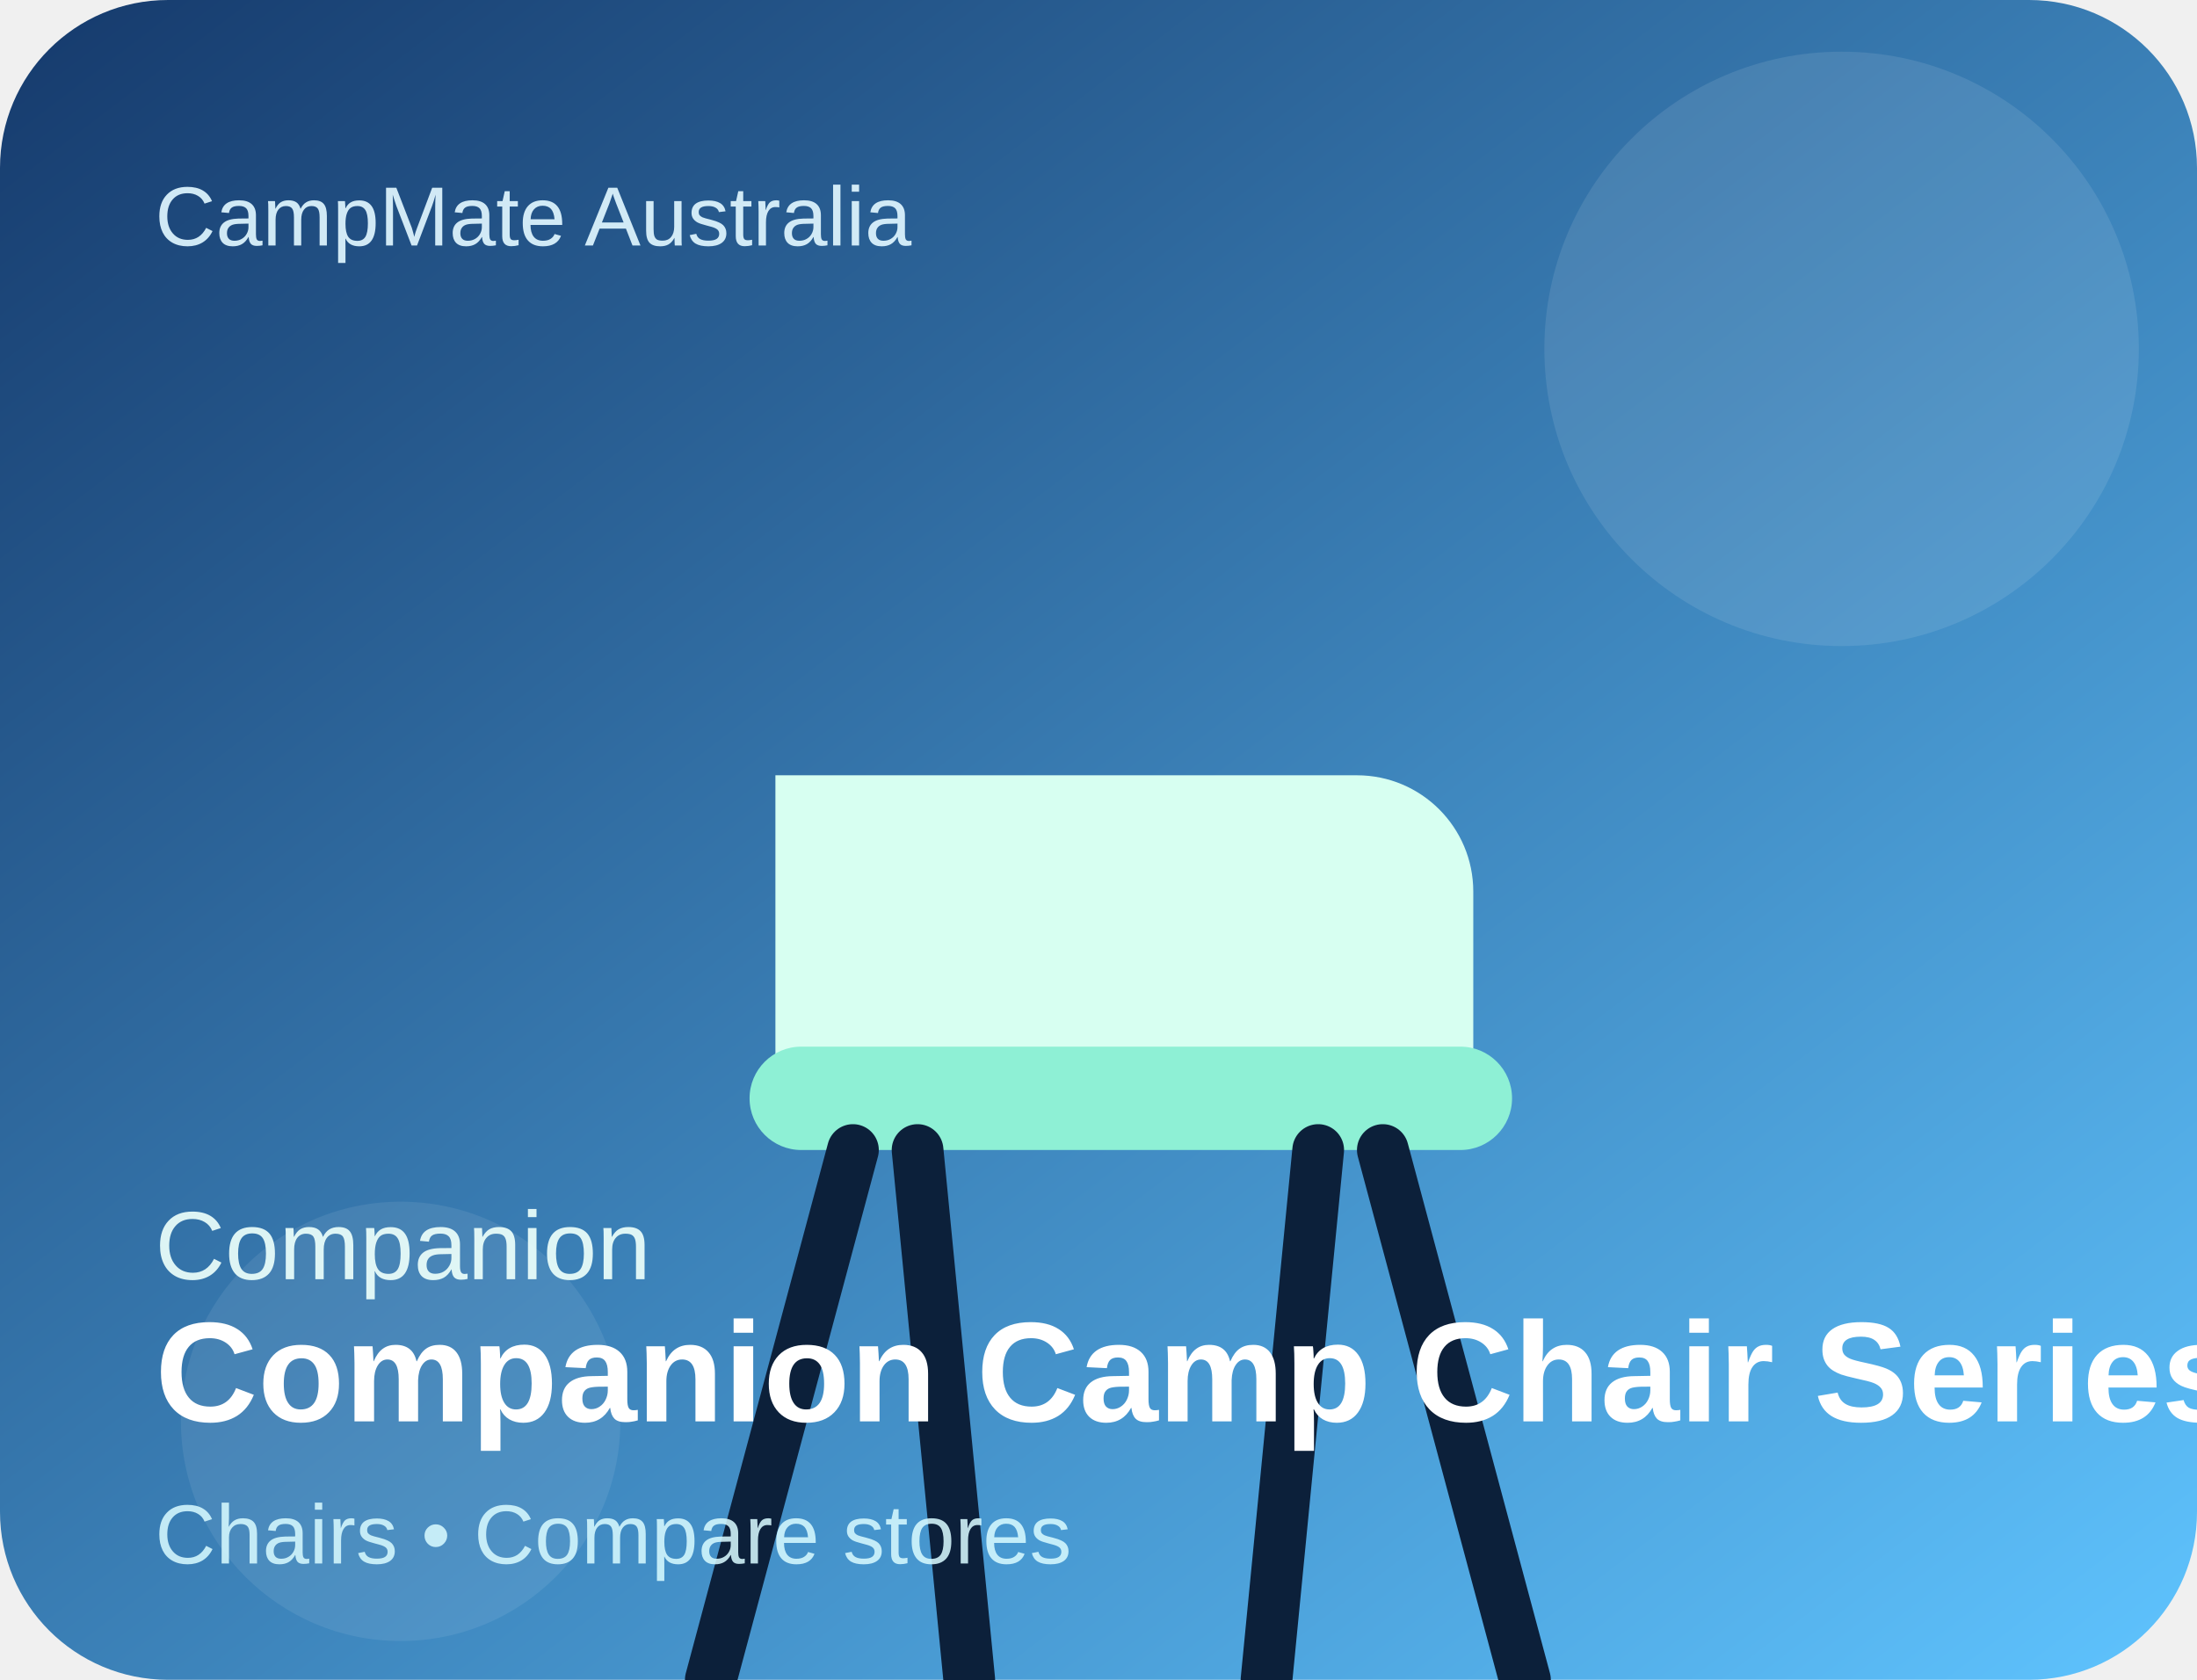
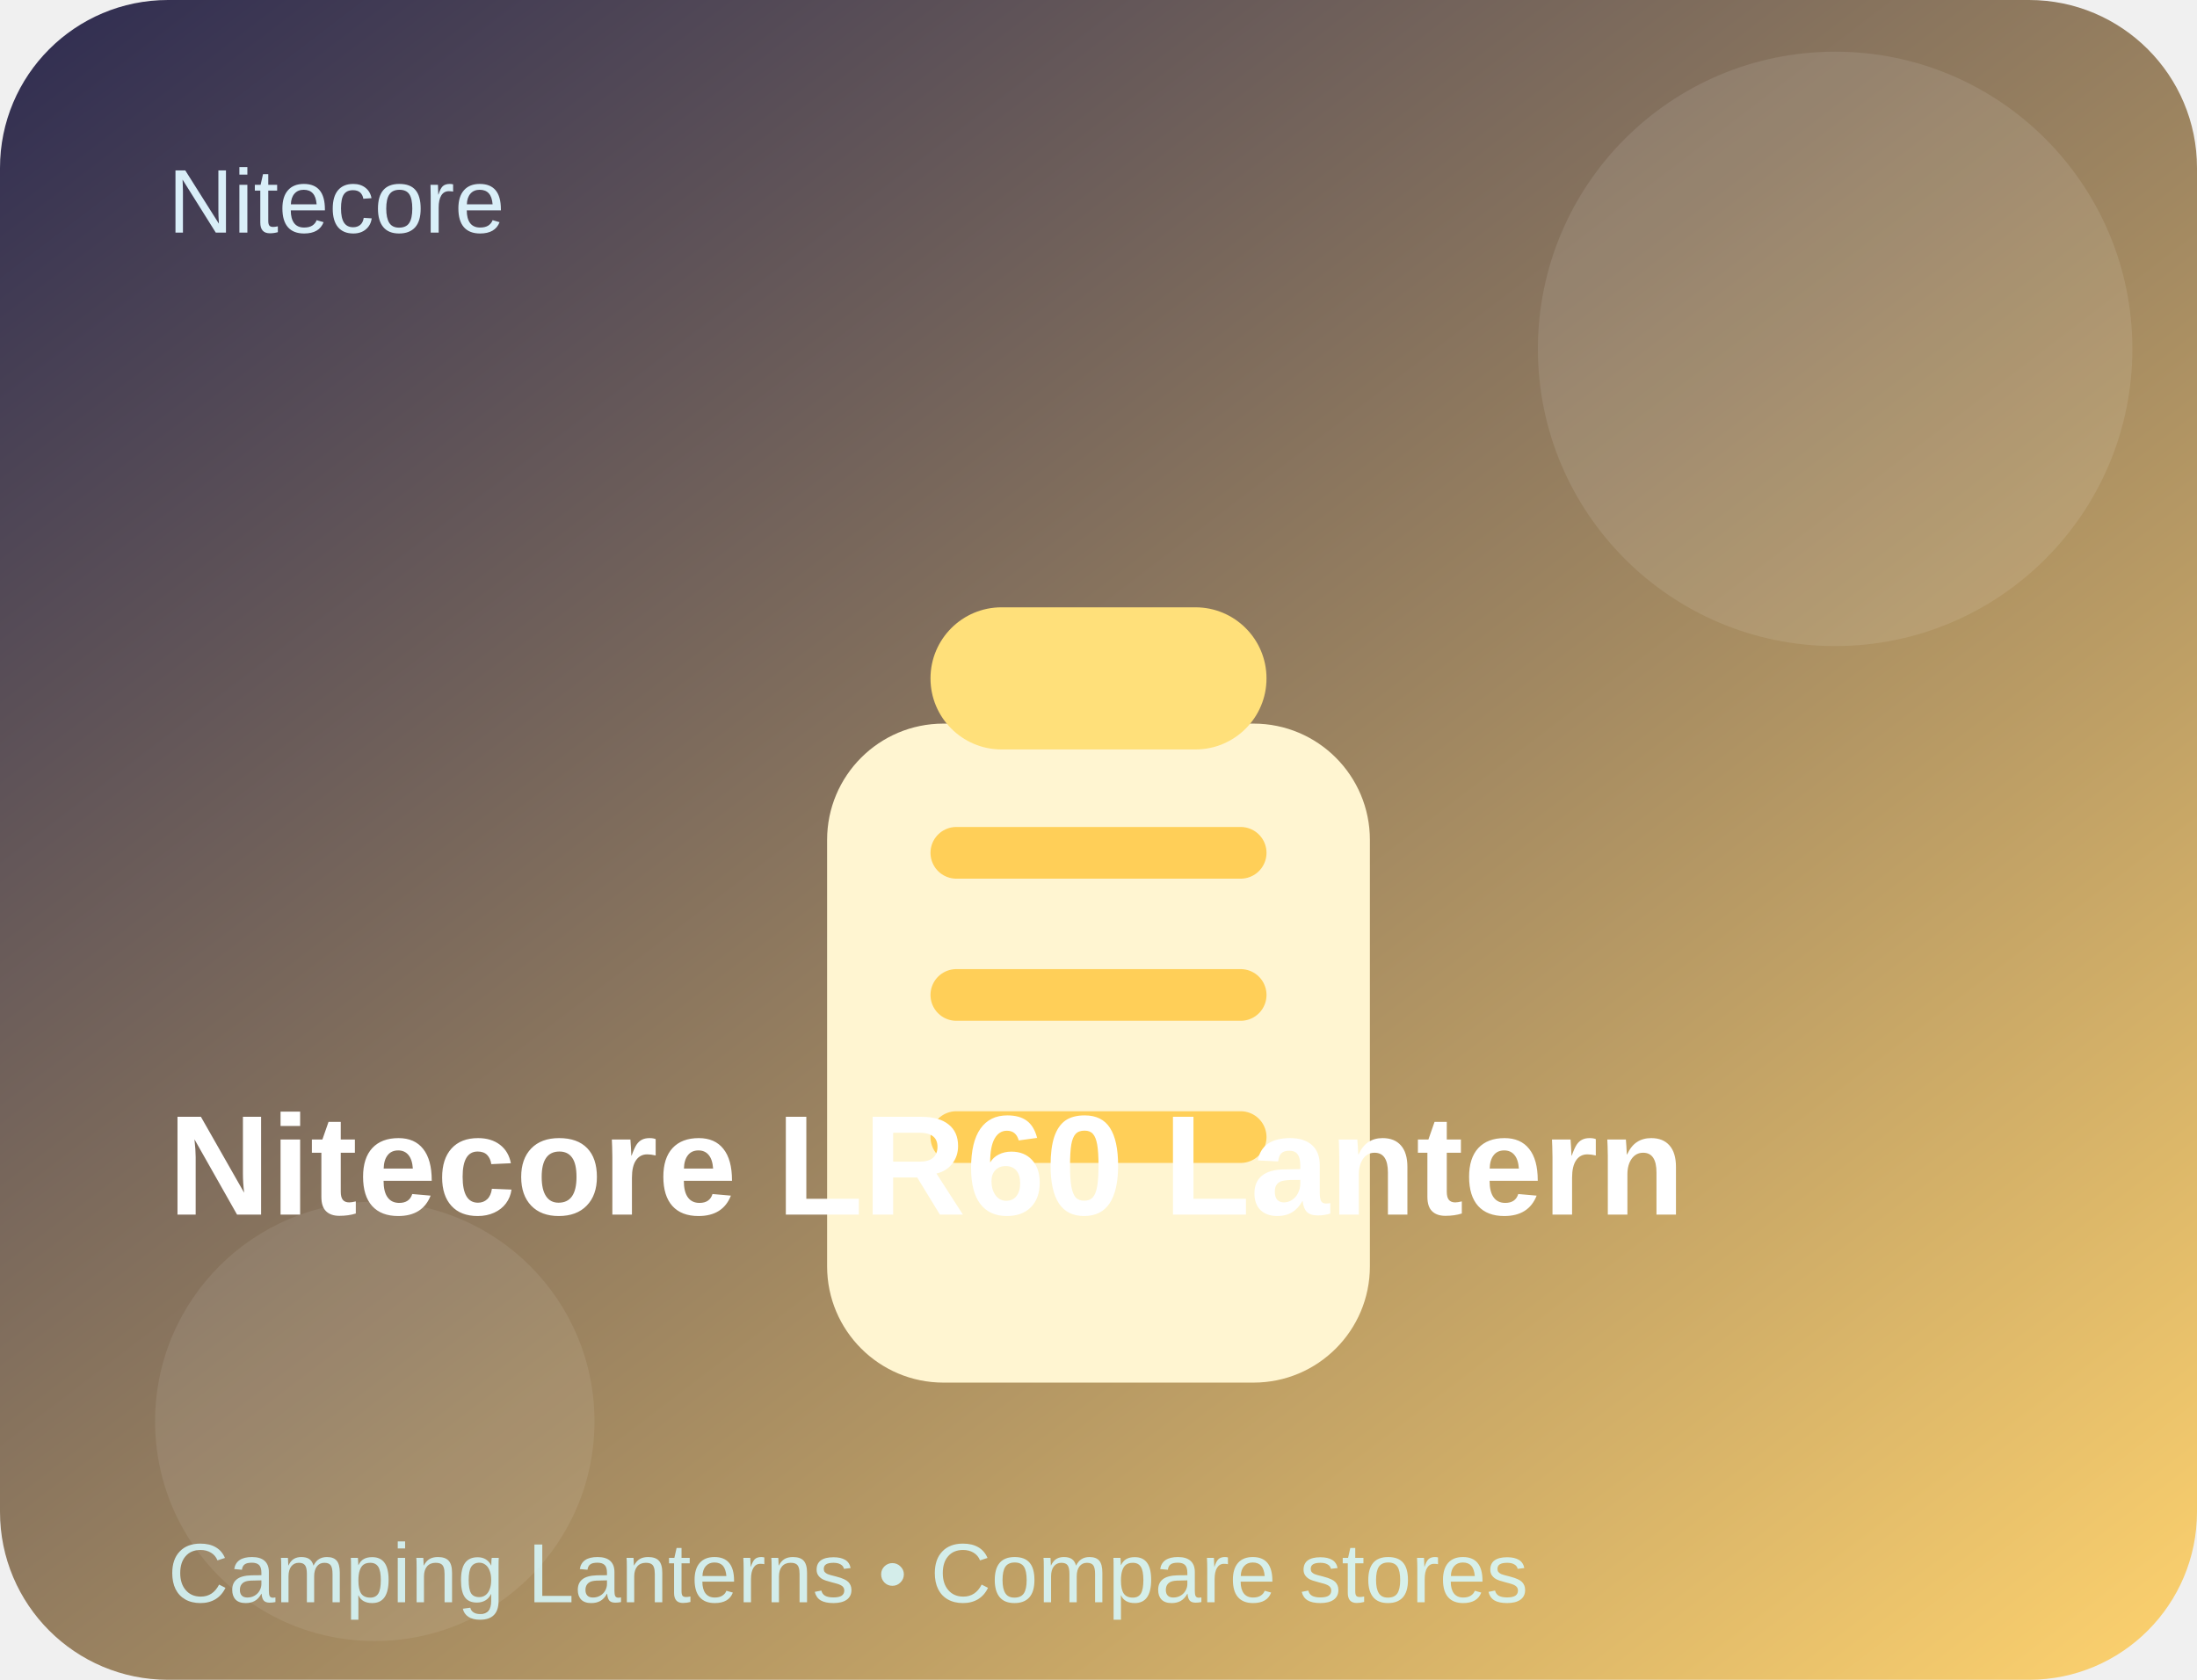
- <svg xmlns="http://www.w3.org/2000/svg" viewBox="0 0 340 260" role="img" aria-label="Companion Camp Chair Series 1 8">
+ <svg xmlns="http://www.w3.org/2000/svg" viewBox="0 0 340 260" role="img" aria-label="Nitecore LR60 Lantern">
  <defs>
    <linearGradient id="g" x1="0" y1="0" x2="1" y2="1">
-       <stop offset="0%" stop-color="#15396b" />
-       <stop offset="100%" stop-color="#5fc4ff" />
+       <stop offset="0%" stop-color="#2d2b51" />
+       <stop offset="100%" stop-color="#ffd36e" />
    </linearGradient>
  </defs>
  <rect width="340" height="260" rx="26" fill="url(#g)" />
-   <circle cx="285" cy="54" r="46" fill="#ffffff" opacity="0.10" />
-   <circle cx="62" cy="220" r="34" fill="#ffffff" opacity="0.08" />
-   <path d="M120 120 h90 a18 18 0 0 1 18 18 v26 h-108z" fill="#d7fff1" />
-   <rect x="116" y="162" width="118" height="16" rx="8" fill="#8ef0d5" />
-   <path d="M132 178 L110 260 M214 178 L236 260 M142 178 L150 260 M204 178 L196 260" stroke="#0c203a" stroke-width="8" stroke-linecap="round" />
-   <text x="24" y="38" font-family="Arial, Helvetica, sans-serif" font-size="13" fill="#dff6ff" opacity="0.92">CampMate Australia</text>
-   <text x="24" y="198" font-family="Arial, Helvetica, sans-serif" font-size="15" fill="#ecfffb" opacity="0.92">Companion</text>
-   <text x="24" y="220" font-family="Arial, Helvetica, sans-serif" font-size="22" font-weight="700" fill="#ffffff">Companion Camp Chair Series </text>
-   <text x="24" y="242" font-family="Arial, Helvetica, sans-serif" font-size="13" fill="#d8faff" opacity="0.86">Chairs • Compare stores</text>
+   <circle cx="284" cy="54" r="46" fill="#ffffff" opacity="0.10" />
+   <circle cx="58" cy="220" r="34" fill="#ffffff" opacity="0.08" />
+   <rect x="128" y="112" width="84" height="102" rx="18" fill="#fff5d1" />
+   <rect x="144" y="94" width="52" height="22" rx="11" fill="#ffe07a" />
+   <path d="M148 132 H192" stroke="#ffcf58" stroke-width="8" stroke-linecap="round" />
+   <path d="M148 154 H192" stroke="#ffcf58" stroke-width="8" stroke-linecap="round" />
+   <path d="M148 176 H192" stroke="#ffcf58" stroke-width="8" stroke-linecap="round" />
+   <text x="26" y="36" font-family="Arial, Helvetica, sans-serif" font-size="14" fill="#dff6ff" opacity="0.96">Nitecore</text>
+   <text x="26" y="188" font-family="Arial, Helvetica, sans-serif" font-size="22" font-weight="700" fill="#ffffff">Nitecore LR60 Lantern</text>
+   <text x="26" y="248" font-family="Arial, Helvetica, sans-serif" font-size="13" fill="#d8faff" opacity="0.86">Camping Lanterns • Compare stores</text>
</svg>
